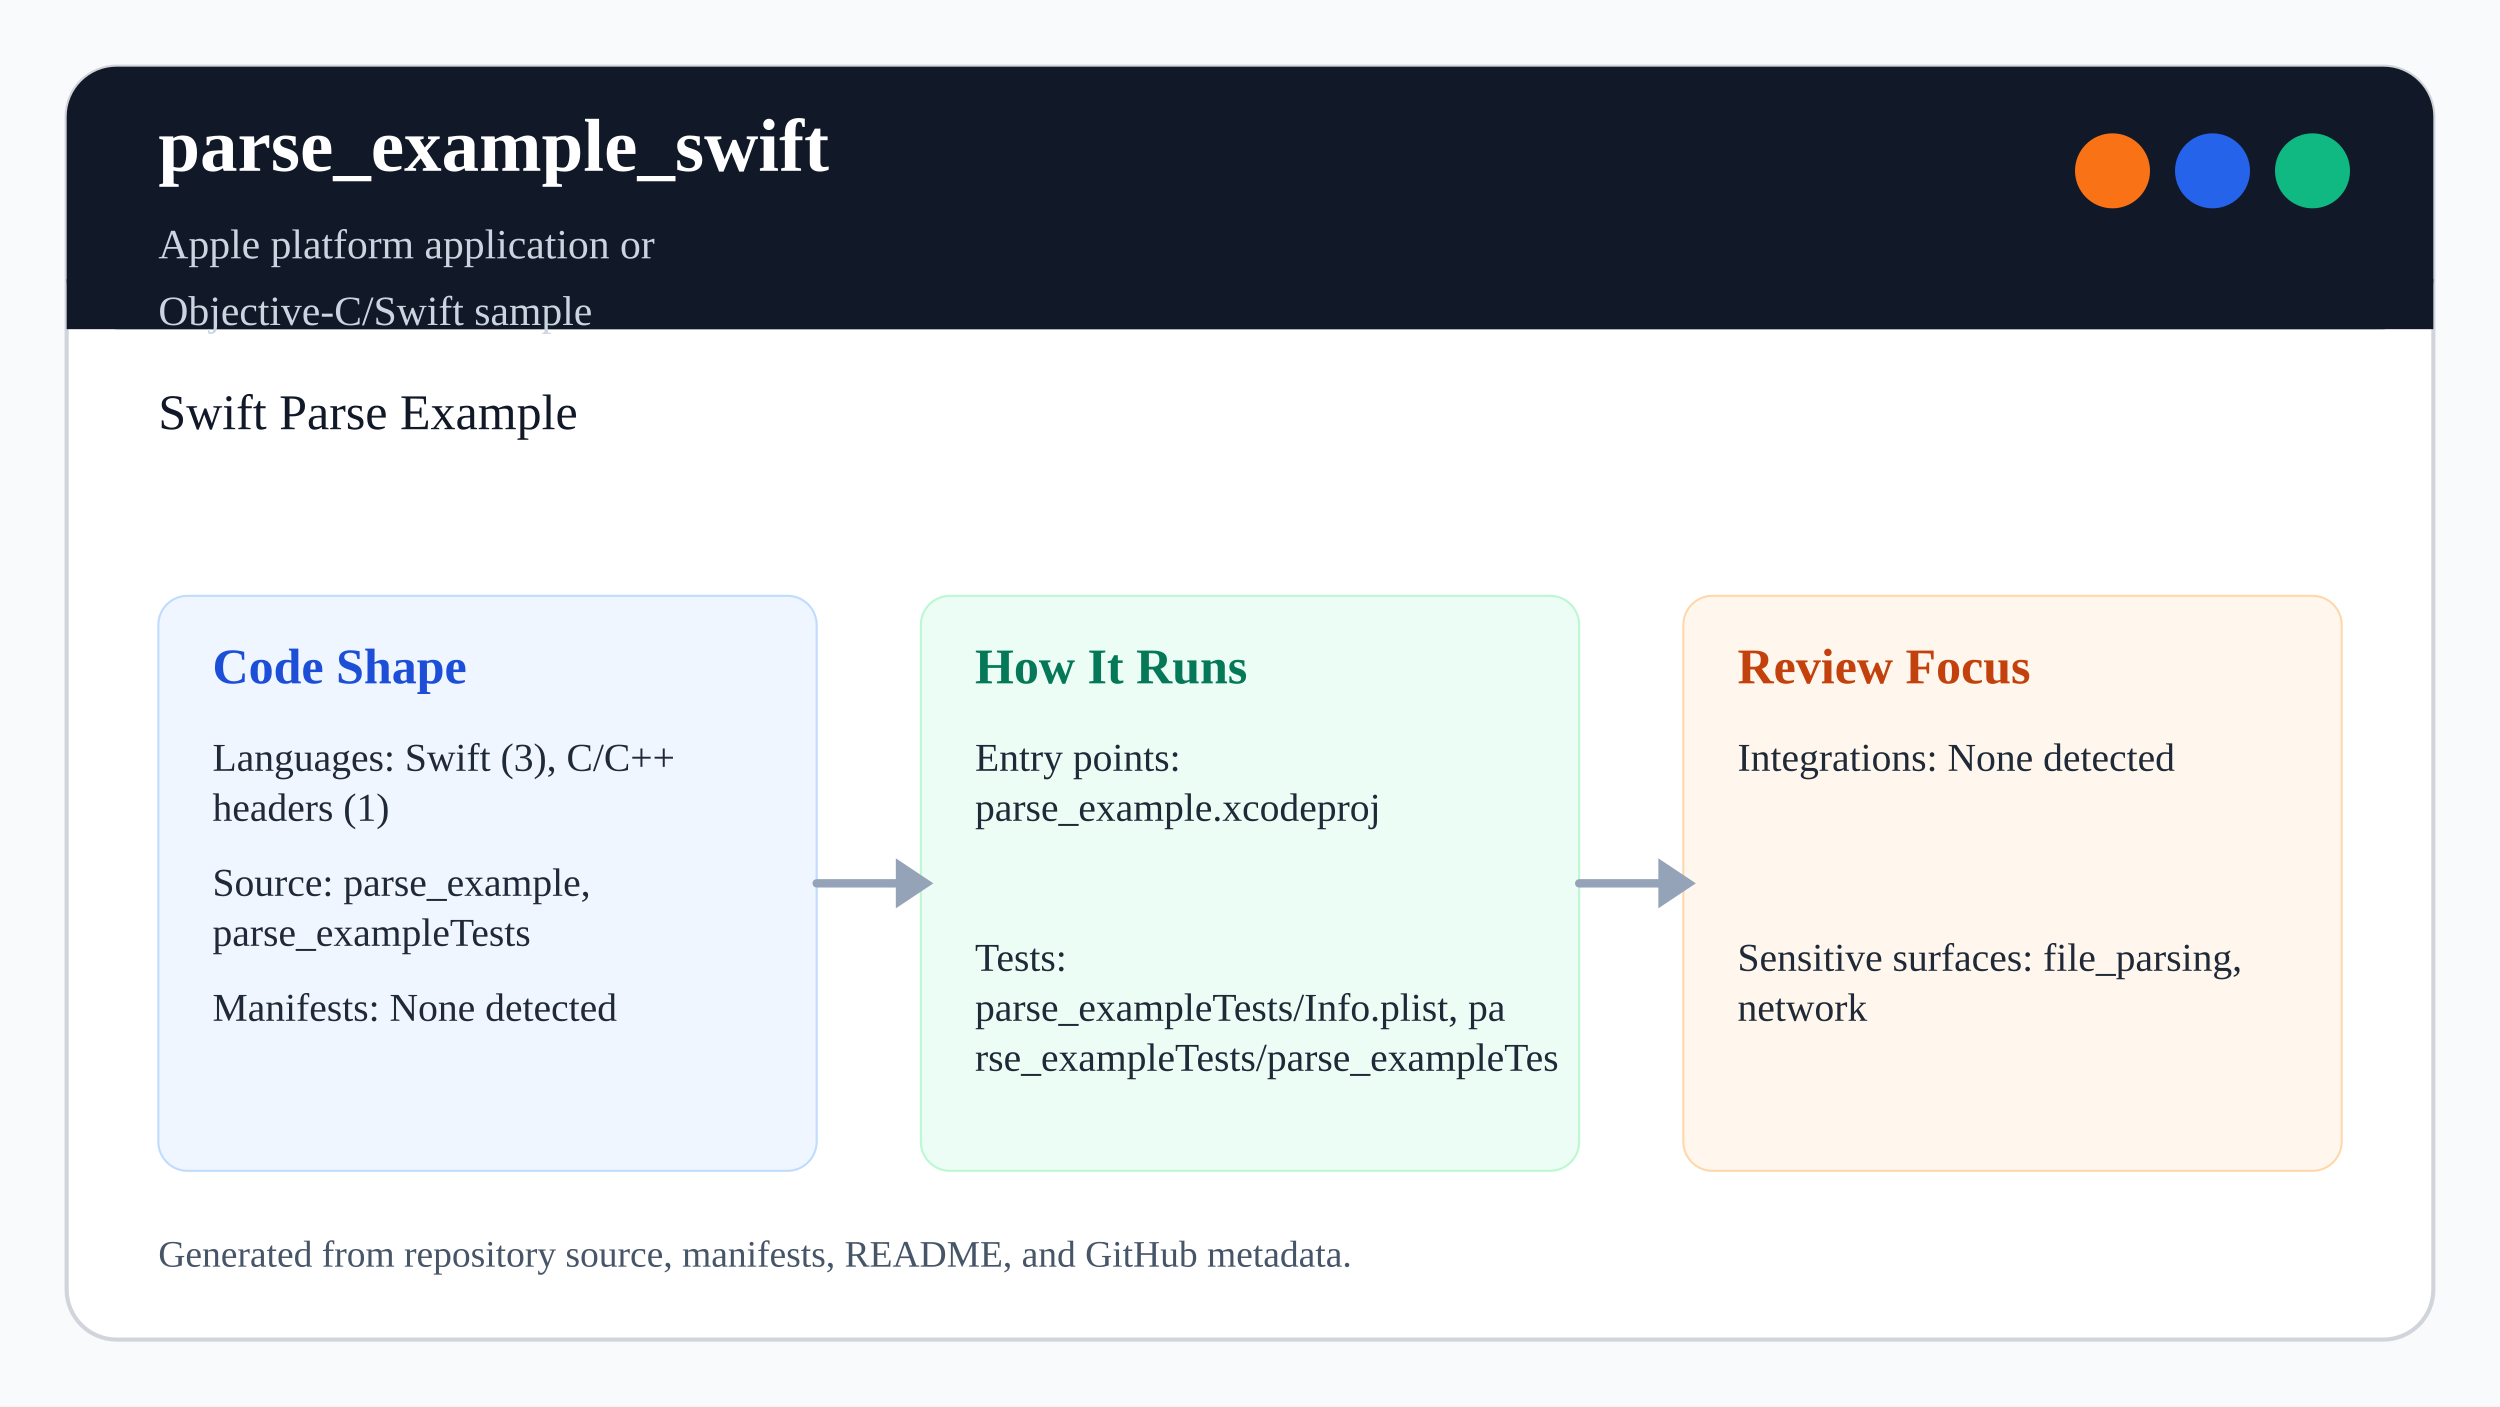
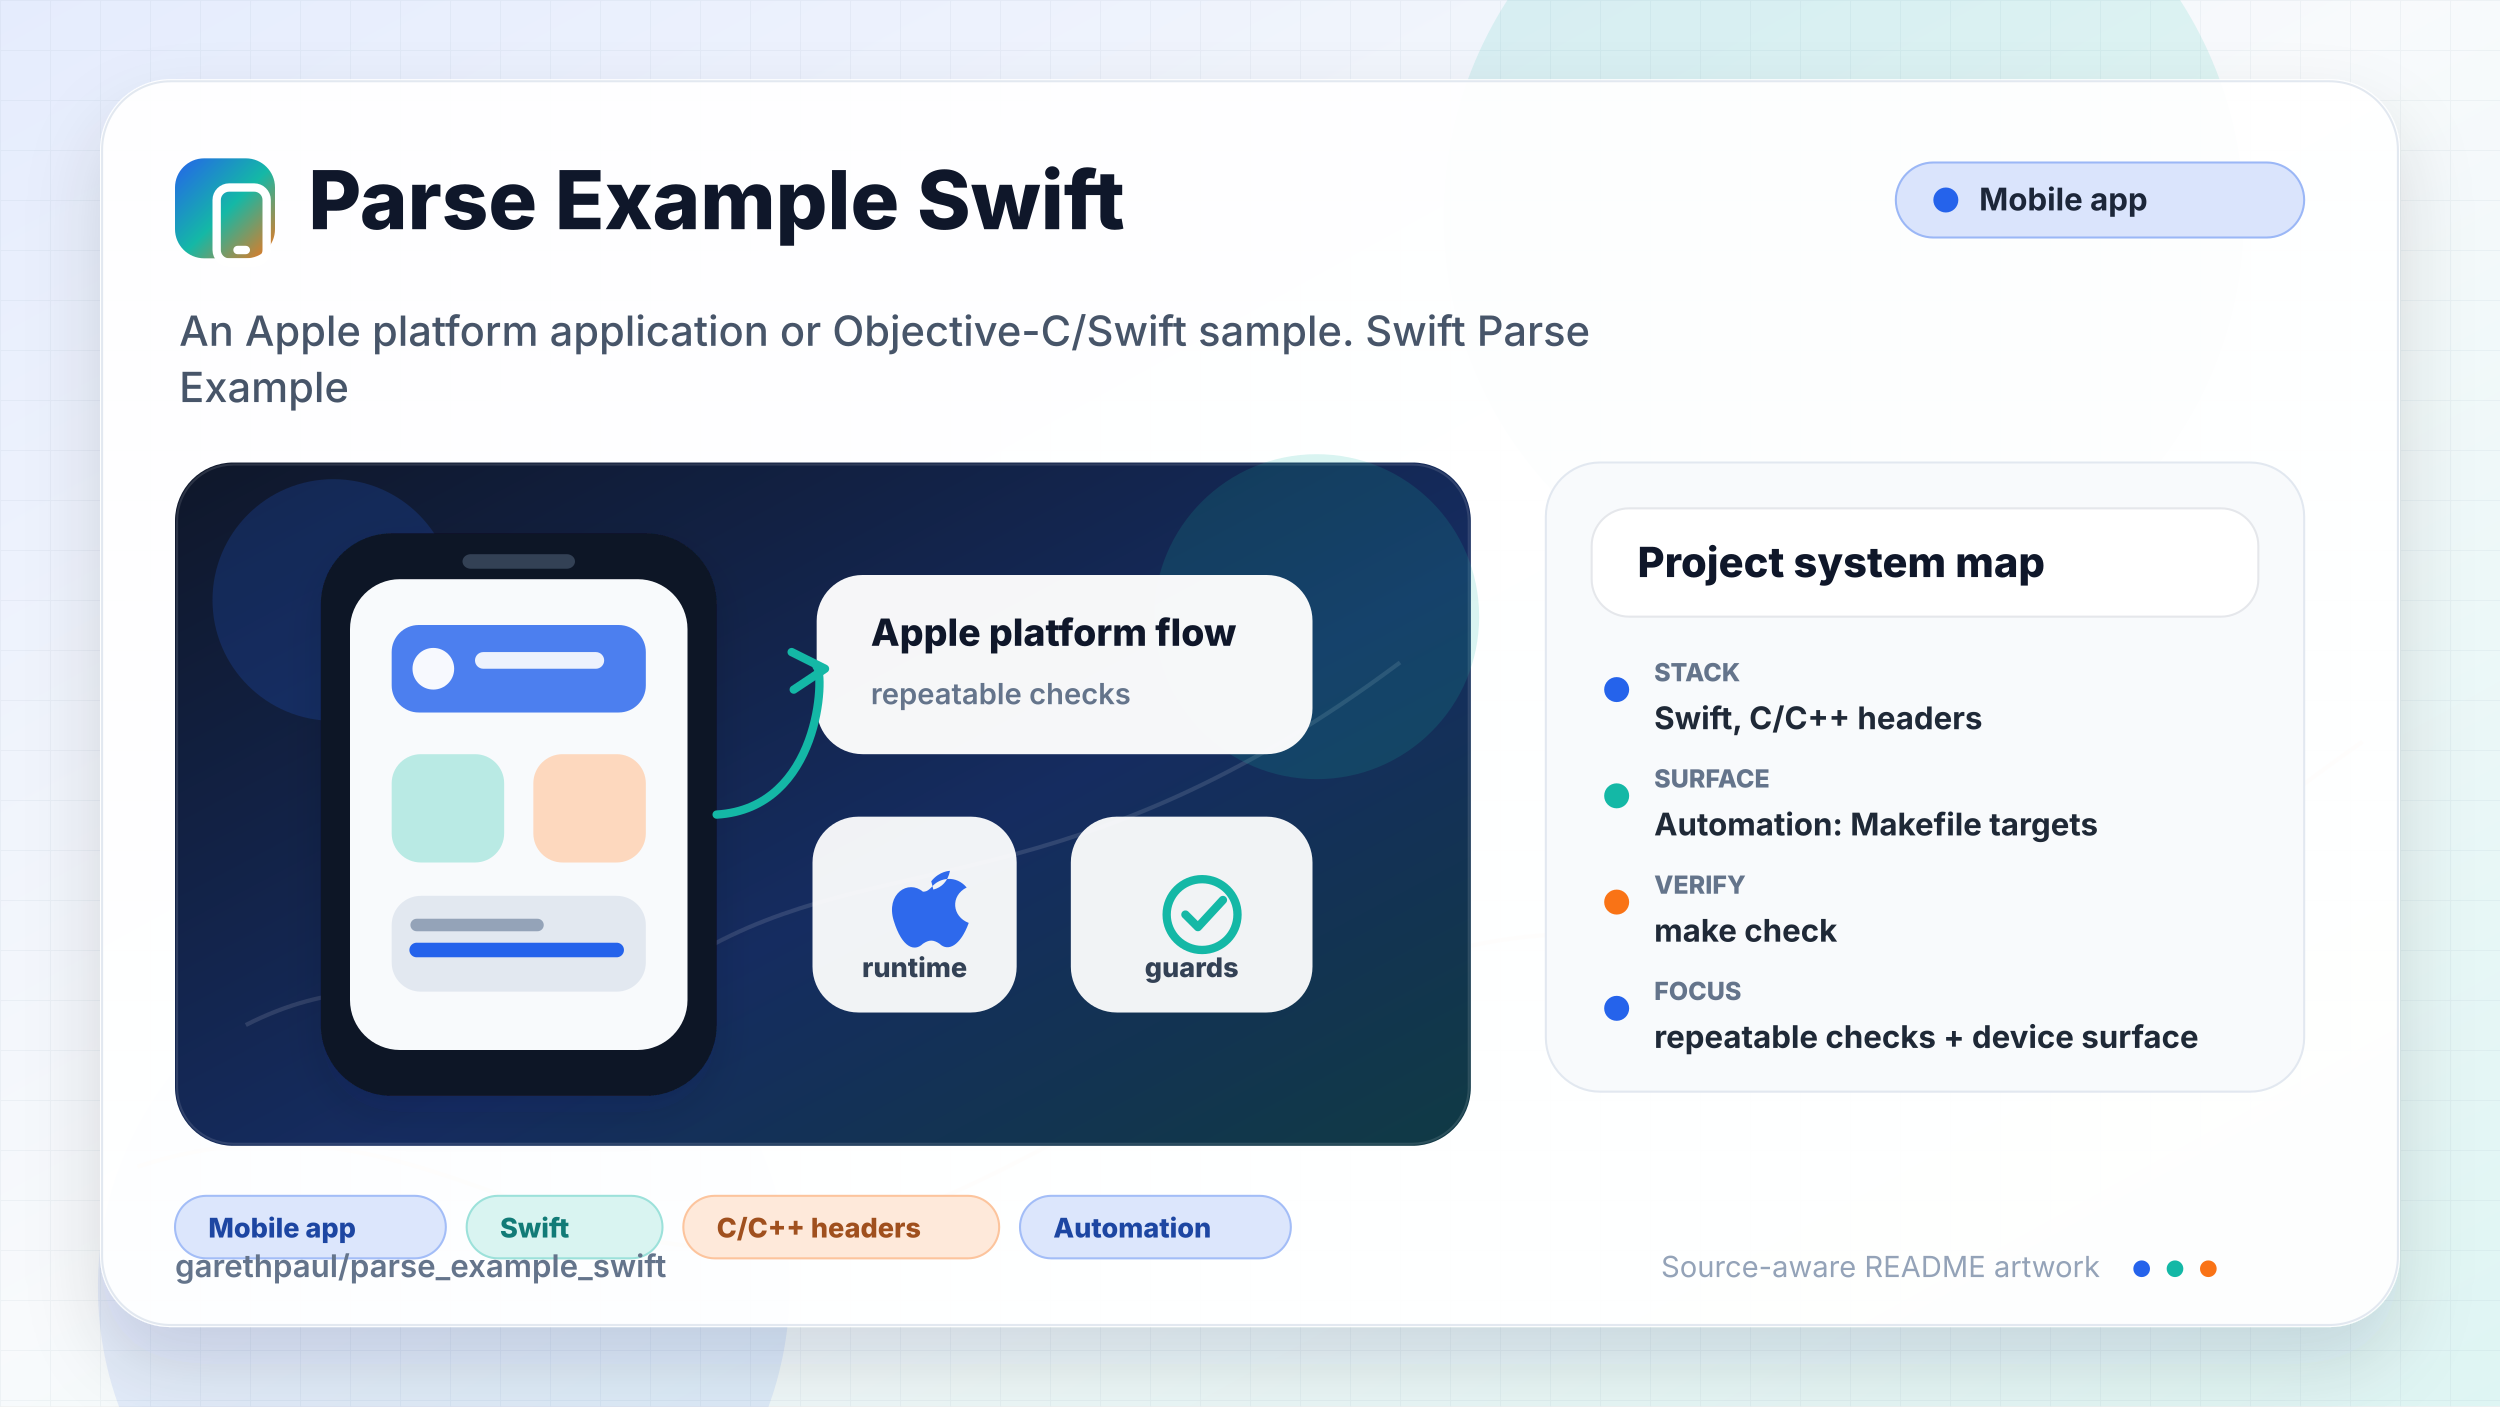
- <svg xmlns="http://www.w3.org/2000/svg" width="1200" height="675" viewBox="0 0 1200 675" role="img" aria-labelledby="title desc">
-   <rect width="1200" height="675" fill="#f8fafc" />
-   <rect x="32" y="32" width="1136" height="611" rx="24" fill="#ffffff" stroke="#d1d5db" stroke-width="2" />
-   <rect x="32" y="32" width="1136" height="126" rx="24" fill="#111827" />
-   <path d="M32 134h1136v24H32z" fill="#111827" />
-   <circle cx="1062" cy="82" r="18" fill="#2563eb" />
-   <circle cx="1110" cy="82" r="18" fill="#10b981" />
-   <circle cx="1014" cy="82" r="18" fill="#f97316" />
-   <text x="76" y="82" font-size="36" fill="#ffffff" font-weight="700">parse_example_swift</text>
-   <text x="76" y="124" font-size="20" fill="#cbd5e1">Apple platform application or</text>
-   <text x="76" y="156" font-size="20" fill="#cbd5e1">Objective-C/Swift sample</text>
-   <text x="76" y="206" font-size="24" fill="#111827">Swift Parse Example</text>
-   <rect x="76" y="286" width="316" height="276" rx="14" fill="#eff6ff" stroke="#bfdbfe" />
-   <text x="102" y="328" font-size="24" font-weight="700" fill="#1d4ed8">Code Shape</text>
-   <text x="102" y="370" font-size="19" fill="#1f2937">Languages: Swift (3), C/C++</text>
-   <text x="102" y="394" font-size="19" fill="#1f2937">headers (1)</text>
-   <text x="102" y="430" font-size="19" fill="#1f2937">Source: parse_example,</text>
-   <text x="102" y="454" font-size="19" fill="#1f2937">parse_exampleTests</text>
-   <text x="102" y="490" font-size="19" fill="#1f2937">Manifests: None detected</text>
-   <rect x="442" y="286" width="316" height="276" rx="14" fill="#ecfdf5" stroke="#bbf7d0" />
-   <text x="468" y="328" font-size="24" font-weight="700" fill="#047857">How It Runs</text>
-   <text x="468" y="370" font-size="19" fill="#1f2937">Entry points:</text>
-   <text x="468" y="394" font-size="19" fill="#1f2937">parse_example.xcodeproj</text>
-   <text x="468" y="466" font-size="19" fill="#1f2937">Tests:</text>
-   <text x="468" y="490" font-size="19" fill="#1f2937">parse_exampleTests/Info.plist, pa</text>
-   <text x="468" y="514" font-size="19" fill="#1f2937">rse_exampleTests/parse_exampleTes</text>
-   <rect x="808" y="286" width="316" height="276" rx="14" fill="#fff7ed" stroke="#fed7aa" />
-   <text x="834" y="328" font-size="24" font-weight="700" fill="#c2410c">Review Focus</text>
-   <text x="834" y="370" font-size="19" fill="#1f2937">Integrations: None detected</text>
-   <text x="834" y="466" font-size="19" fill="#1f2937">Sensitive surfaces: file_parsing,</text>
-   <text x="834" y="490" font-size="19" fill="#1f2937">network</text>
-   <path d="M392 424h50" stroke="#94a3b8" stroke-width="4" stroke-linecap="round" />
-   <path d="M430 412l18 12-18 12z" fill="#94a3b8" />
-   <path d="M758 424h50" stroke="#94a3b8" stroke-width="4" stroke-linecap="round" />
-   <path d="M796 412l18 12-18 12z" fill="#94a3b8" />
-   <text x="76" y="608" font-size="18" fill="#475569">Generated from repository source, manifests, README, and GitHub metadata.</text>
+ <svg xmlns="http://www.w3.org/2000/svg" width="1200" height="675" viewBox="0 0 1200 675" role="img" aria-labelledby="p1ydycin-title p1ydycin-desc">
+   <defs>
+     <linearGradient id="p1ydycin-bg" x1="0" y1="0" x2="1" y2="1">
+       <stop offset="0%" stop-color="#e5ecfd" />
+       <stop offset="48%" stop-color="#f8fafc" />
+       <stop offset="100%" stop-color="#def5f3" />
+     </linearGradient>
+     <linearGradient id="p1ydycin-stage" x1="0" y1="0" x2="1" y2="1">
+       <stop offset="0%" stop-color="#0f172a" />
+       <stop offset="58%" stop-color="#152c60" />
+       <stop offset="100%" stop-color="#103a45" />
+     </linearGradient>
+     <linearGradient id="p1ydycin-accent" x1="0" y1="0" x2="1" y2="1">
+       <stop offset="0%" stop-color="#2563eb" />
+       <stop offset="52%" stop-color="#14b8a6" />
+       <stop offset="100%" stop-color="#f97316" />
+     </linearGradient>
+     <linearGradient id="p1ydycin-soft" x1="0" y1="0" x2="1" y2="1">
+       <stop offset="0%" stop-color="#cbdafa" />
+       <stop offset="100%" stop-color="#fee0cc" />
+     </linearGradient>
+     <filter id="p1ydycin-shadow" x="-20%" y="-20%" width="140%" height="150%">
+       <feDropShadow dx="0" dy="18" stdDeviation="18" flood-color="#0f172a" flood-opacity="0.14" />
+     </filter>
+     <filter id="p1ydycin-miniShadow" x="-20%" y="-20%" width="140%" height="150%">
+       <feDropShadow dx="0" dy="8" stdDeviation="10" flood-color="#0f172a" flood-opacity="0.12" />
+     </filter>
+     <pattern id="p1ydycin-grid" width="24" height="24" patternUnits="userSpaceOnUse">
+       <path d="M24 0H0v24" fill="none" stroke="#94a3b8" stroke-opacity="0.16" stroke-width="1" />
+     </pattern>
+     <style>
+       .label { font: 700 13px ui-sans-serif, system-ui, -apple-system, BlinkMacSystemFont, "Segoe UI", sans-serif; letter-spacing: 0; text-transform: uppercase; }
+       .body { font-family: ui-sans-serif, system-ui, -apple-system, BlinkMacSystemFont, "Segoe UI", sans-serif; letter-spacing: 0; }
+     </style>
+   </defs>
+   <rect width="1200" height="675" fill="url(#p1ydycin-bg)" />
+   <rect width="1200" height="675" fill="url(#p1ydycin-grid)" opacity="0.65" />
+   <circle cx="213" cy="618" r="166" fill="#2563eb" opacity="0.10" />
+   <circle cx="885" cy="104" r="192" fill="#14b8a6" opacity="0.12" />
+   <path d="M66 560 C214 512 278 642 430 584 C576 528 676 408 838 462 C966 504 1034 426 1134 356" fill="none" stroke="#f97316" stroke-width="2" stroke-opacity="0.18" />
+   <rect x="48" y="38" width="1104" height="599" rx="34" fill="#ffffff" opacity="0.94" filter="url(#p1ydycin-shadow)" />
+   <rect x="49" y="39" width="1102" height="597" rx="33" fill="none" stroke="#e2e8f0" stroke-width="1" />
+   <g class="body">
+     <rect x="84" y="76" width="48" height="48" rx="14" fill="url(#p1ydycin-accent)" />
+     <rect x="104" y="90" width="24" height="36" rx="6" stroke="#ffffff" stroke-width="4" stroke-linecap="round" stroke-linejoin="round" fill="none" />
+     <path d="M16 30h4" transform="translate(98 90)" stroke="#ffffff" stroke-width="4" stroke-linecap="round" stroke-linejoin="round" fill="none" />
+     <text x="148" y="110" fill="#0f172a" font-size="39" font-weight="800">Parse Example Swift</text>
+     <rect x="910" y="78" width="196" height="36" rx="18" fill="#dae4fc" stroke="#9bb7f6" />
+     <circle cx="934" cy="96" r="6" fill="#2563eb" />
+     <text x="950" y="101" fill="#1c2639" font-size="15" font-weight="700">Mobile app</text>
+     <text x="86" y="166" fill="#475569" font-size="20" font-weight="500">An Apple platform application or Objective-C/Swift sample. Swift Parse</text>
+     <text x="86" y="193" fill="#475569" font-size="20" font-weight="500">Example</text>
+   </g>
+   <g transform="translate(84 222)">
+     <rect x="0" y="0" width="622" height="328" rx="28" fill="url(#p1ydycin-stage)" />
+     <rect x="1" y="1" width="620" height="326" rx="27" fill="none" stroke="#ffffff" stroke-opacity="0.12" />
+     <path d="M34 270 C116 228 166 286 250 236 C338 184 430 214 588 96" fill="none" stroke="#ffffff" stroke-opacity="0.12" stroke-width="2" />
+     <circle cx="76" cy="66" r="58" fill="#2563eb" opacity="0.20" />
+     <circle cx="548" cy="74" r="78" fill="#14b8a6" opacity="0.16" />
+     <g class="body">
+       <rect x="70" y="34" width="190" height="270" rx="34" fill="#111827" filter="url(#p1ydycin-miniShadow)" />
+       <rect x="84" y="56" width="162" height="226" rx="24" fill="#f8fafc" />
+       <rect x="138" y="44" width="54" height="7" rx="4" fill="#334155" />
+       <rect x="104" y="78" width="122" height="42" rx="13" fill="#4c7fef" />
+       <circle cx="124" cy="99" r="10" fill="#ffffff" opacity="0.95" />
+       <rect x="144" y="91" width="62" height="8" rx="4" fill="#ffffff" opacity="0.9" />
+       <rect x="104" y="140" width="54" height="52" rx="14" fill="#b9eae4" />
+       <rect x="172" y="140" width="54" height="52" rx="14" fill="#fdd8be" />
+       <rect x="104" y="208" width="122" height="46" rx="14" fill="#e2e8f0" />
+       <path d="M116 234h96" stroke="#2563eb" stroke-width="7" stroke-linecap="round" />
+       <path d="M116 222h58" stroke="#94a3b8" stroke-width="6" stroke-linecap="round" />
+       <rect x="308" y="54" width="238" height="86" rx="22" fill="#ffffff" opacity="0.96" />
+       <text x="334" y="88" fill="#0f172a" font-size="18" font-weight="800">Apple platform flow</text>
+       <text x="334" y="116" fill="#64748b" font-size="14" font-weight="600">repeatable checks</text>
+       <path d="M260 169 C310 166 312 101 308 98" fill="none" stroke="#14b8a6" stroke-width="4" stroke-linecap="round" />
+       <path d="M296 91 l16 8 -15 10" fill="none" stroke="#14b8a6" stroke-width="4" stroke-linecap="round" stroke-linejoin="round" />
+       <rect x="306" y="170" width="98" height="94" rx="22" fill="#ffffff" opacity="0.94" />
+       <rect x="430" y="170" width="116" height="94" rx="22" fill="#ffffff" opacity="0.94" />
+       <path d="M25 7c4-5 9-5 9-5-1 5-4 8-8 9 M21 12c-7-6-18 1-14 14 4 13 10 15 14 11 3-2 5-2 8 0 4 4 10 1 14-10-8-3-9-13-1-17-5-6-13-5-17 0-2 2-3 2-4 2z" transform="translate(338 194)" fill="#2563eb" opacity="0.95" />
+       <circle cx="493" cy="217" r="17" stroke="#14b8a6" stroke-width="4" stroke-linecap="round" stroke-linejoin="round" fill="none" />
+       <path d="M13 21l6 6 12-13" transform="translate(472 196)" stroke="#14b8a6" stroke-width="4" stroke-linecap="round" stroke-linejoin="round" fill="none" />
+       <text x="355" y="247" fill="#334155" font-size="13" text-anchor="middle" font-weight="800">runtime</text>
+       <text x="488" y="247" fill="#334155" font-size="13" text-anchor="middle" font-weight="800">guards</text>
+     </g>
+   </g>
+   <g class="body" transform="translate(742 222)">
+     <rect x="0" y="0" width="364" height="302" rx="26" fill="#f8fafc" stroke="#e2e8f0" />
+     <rect x="22" y="22" width="320" height="52" rx="18" fill="#ffffff" stroke="#e5e7eb" />
+     <text x="44" y="55" fill="#0f172a" font-size="20" font-weight="800">Project system map</text>
+     <g transform="translate(24 94)">
+       <circle cx="10" cy="15" r="6" fill="#2563eb" />
+       <text x="28" y="11" fill="#64748b" font-size="12" font-weight="800">STACK</text>
+       <text x="28" y="34" fill="#1f2937" font-size="15" font-weight="650">Swift, C/C++ headers</text>
+     </g>
+     <g transform="translate(24 145)">
+       <circle cx="10" cy="15" r="6" fill="#14b8a6" />
+       <text x="28" y="11" fill="#64748b" font-size="12" font-weight="800">SURFACE</text>
+       <text x="28" y="34" fill="#1f2937" font-size="15" font-weight="650">Automation: Makefile targets</text>
+     </g>
+     <g transform="translate(24 196)">
+       <circle cx="10" cy="15" r="6" fill="#f97316" />
+       <text x="28" y="11" fill="#64748b" font-size="12" font-weight="800">VERIFY</text>
+       <text x="28" y="34" fill="#1f2937" font-size="15" font-weight="650">make check</text>
+     </g>
+     <g transform="translate(24 247)">
+       <circle cx="10" cy="15" r="6" fill="#2563eb" />
+       <text x="28" y="11" fill="#64748b" font-size="12" font-weight="800">FOCUS</text>
+       <text x="28" y="34" fill="#1f2937" font-size="15" font-weight="650">repeatable checks + device surface</text>
+     </g>
+   </g>
+   <g class="body">
+     <rect x="84" y="574" width="130" height="30" rx="15" fill="#dce6fc" stroke="#a3bdf7" />
+     <text x="100" y="594" fill="#1d46a2" font-size="13" font-weight="800">Mobile app</text>
+     <rect x="224" y="574" width="94" height="30" rx="15" fill="#d9f4f1" stroke="#9ce1da" />
+     <text x="240" y="594" fill="#127b77" font-size="13" font-weight="800">Swift</text>
+     <rect x="328" y="574" width="151.6" height="30" rx="15" fill="#fee9da" stroke="#fcc49d" />
+     <text x="344" y="594" fill="#a0501e" font-size="13" font-weight="800">C/C++ headers</text>
+     <rect x="489.6" y="574" width="130" height="30" rx="15" fill="#dce6fc" stroke="#a3bdf7" />
+     <text x="505.6" y="594" fill="#1d46a2" font-size="13" font-weight="800">Automation</text>
+   </g>
+   <g class="body">
+     <text x="84" y="613" fill="#64748b" font-size="15" font-weight="600">garethpaul/parse_example_swift</text>
+     <text x="1008" y="613" fill="#94a3b8" font-size="14" text-anchor="end">Source-aware README artwork</text>
+     <circle cx="1028" cy="609" r="4" fill="#2563eb" />
+     <circle cx="1044" cy="609" r="4" fill="#14b8a6" />
+     <circle cx="1060" cy="609" r="4" fill="#f97316" />
+   </g>
</svg>
